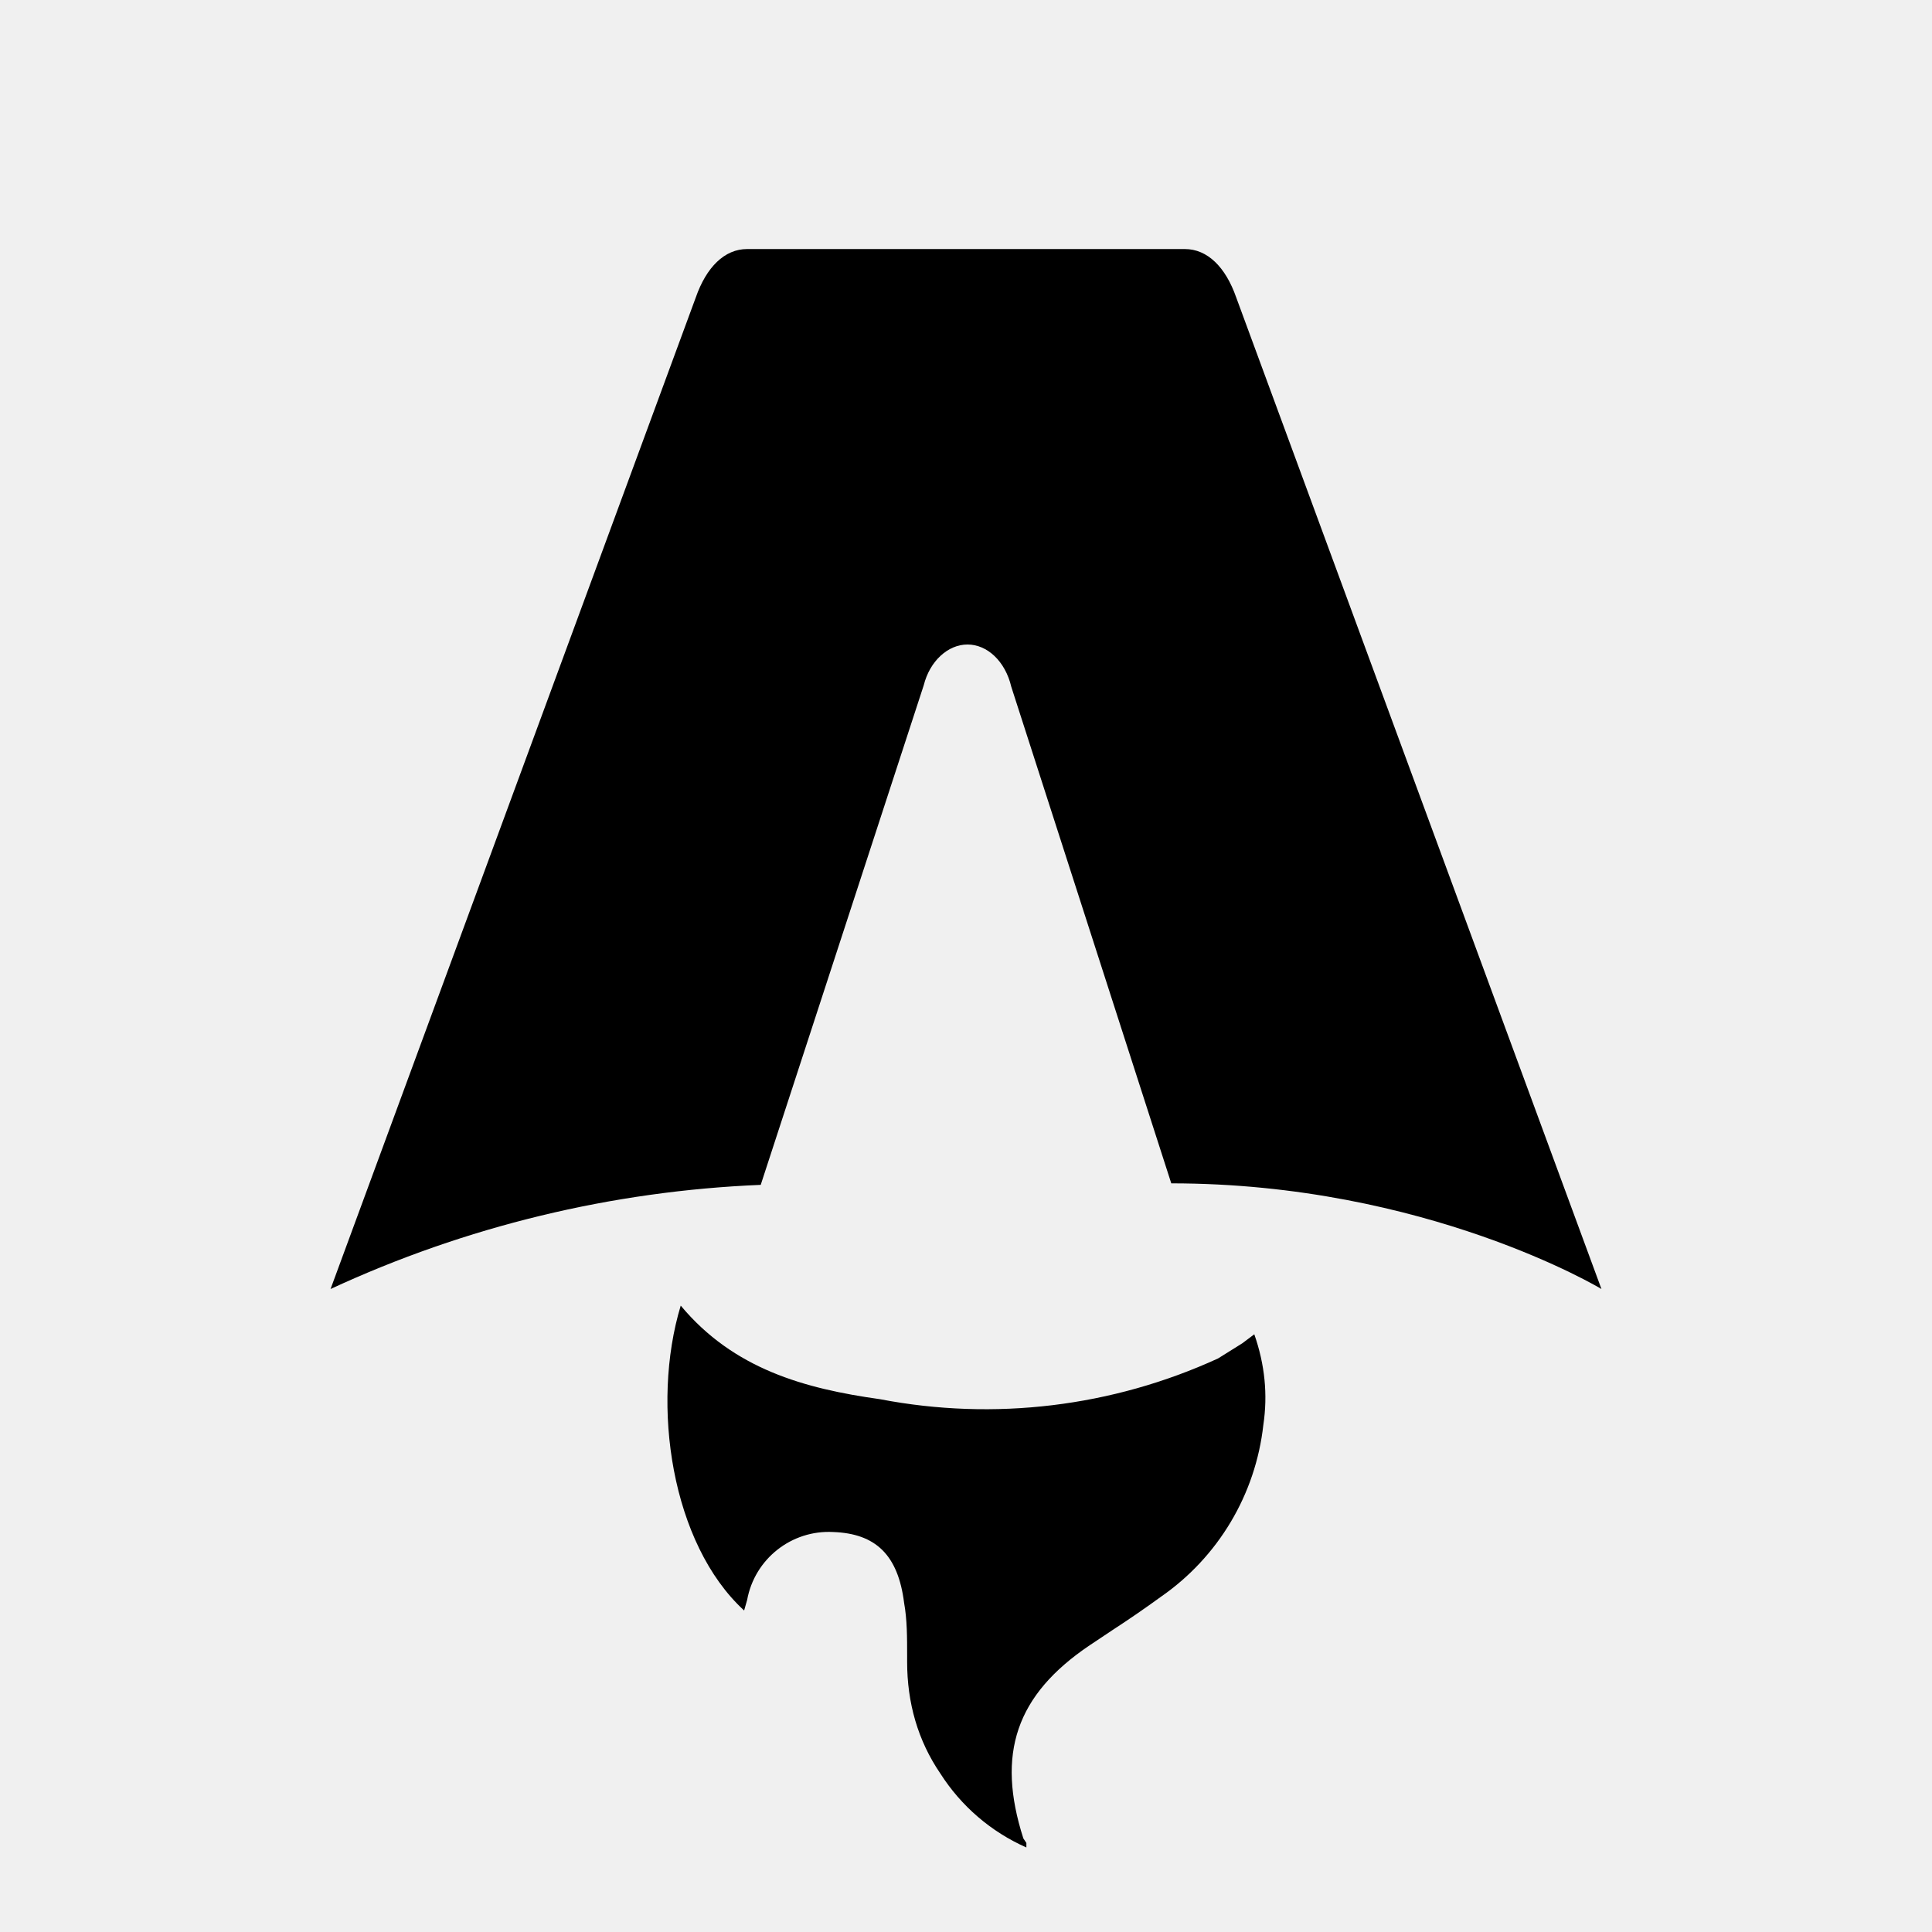
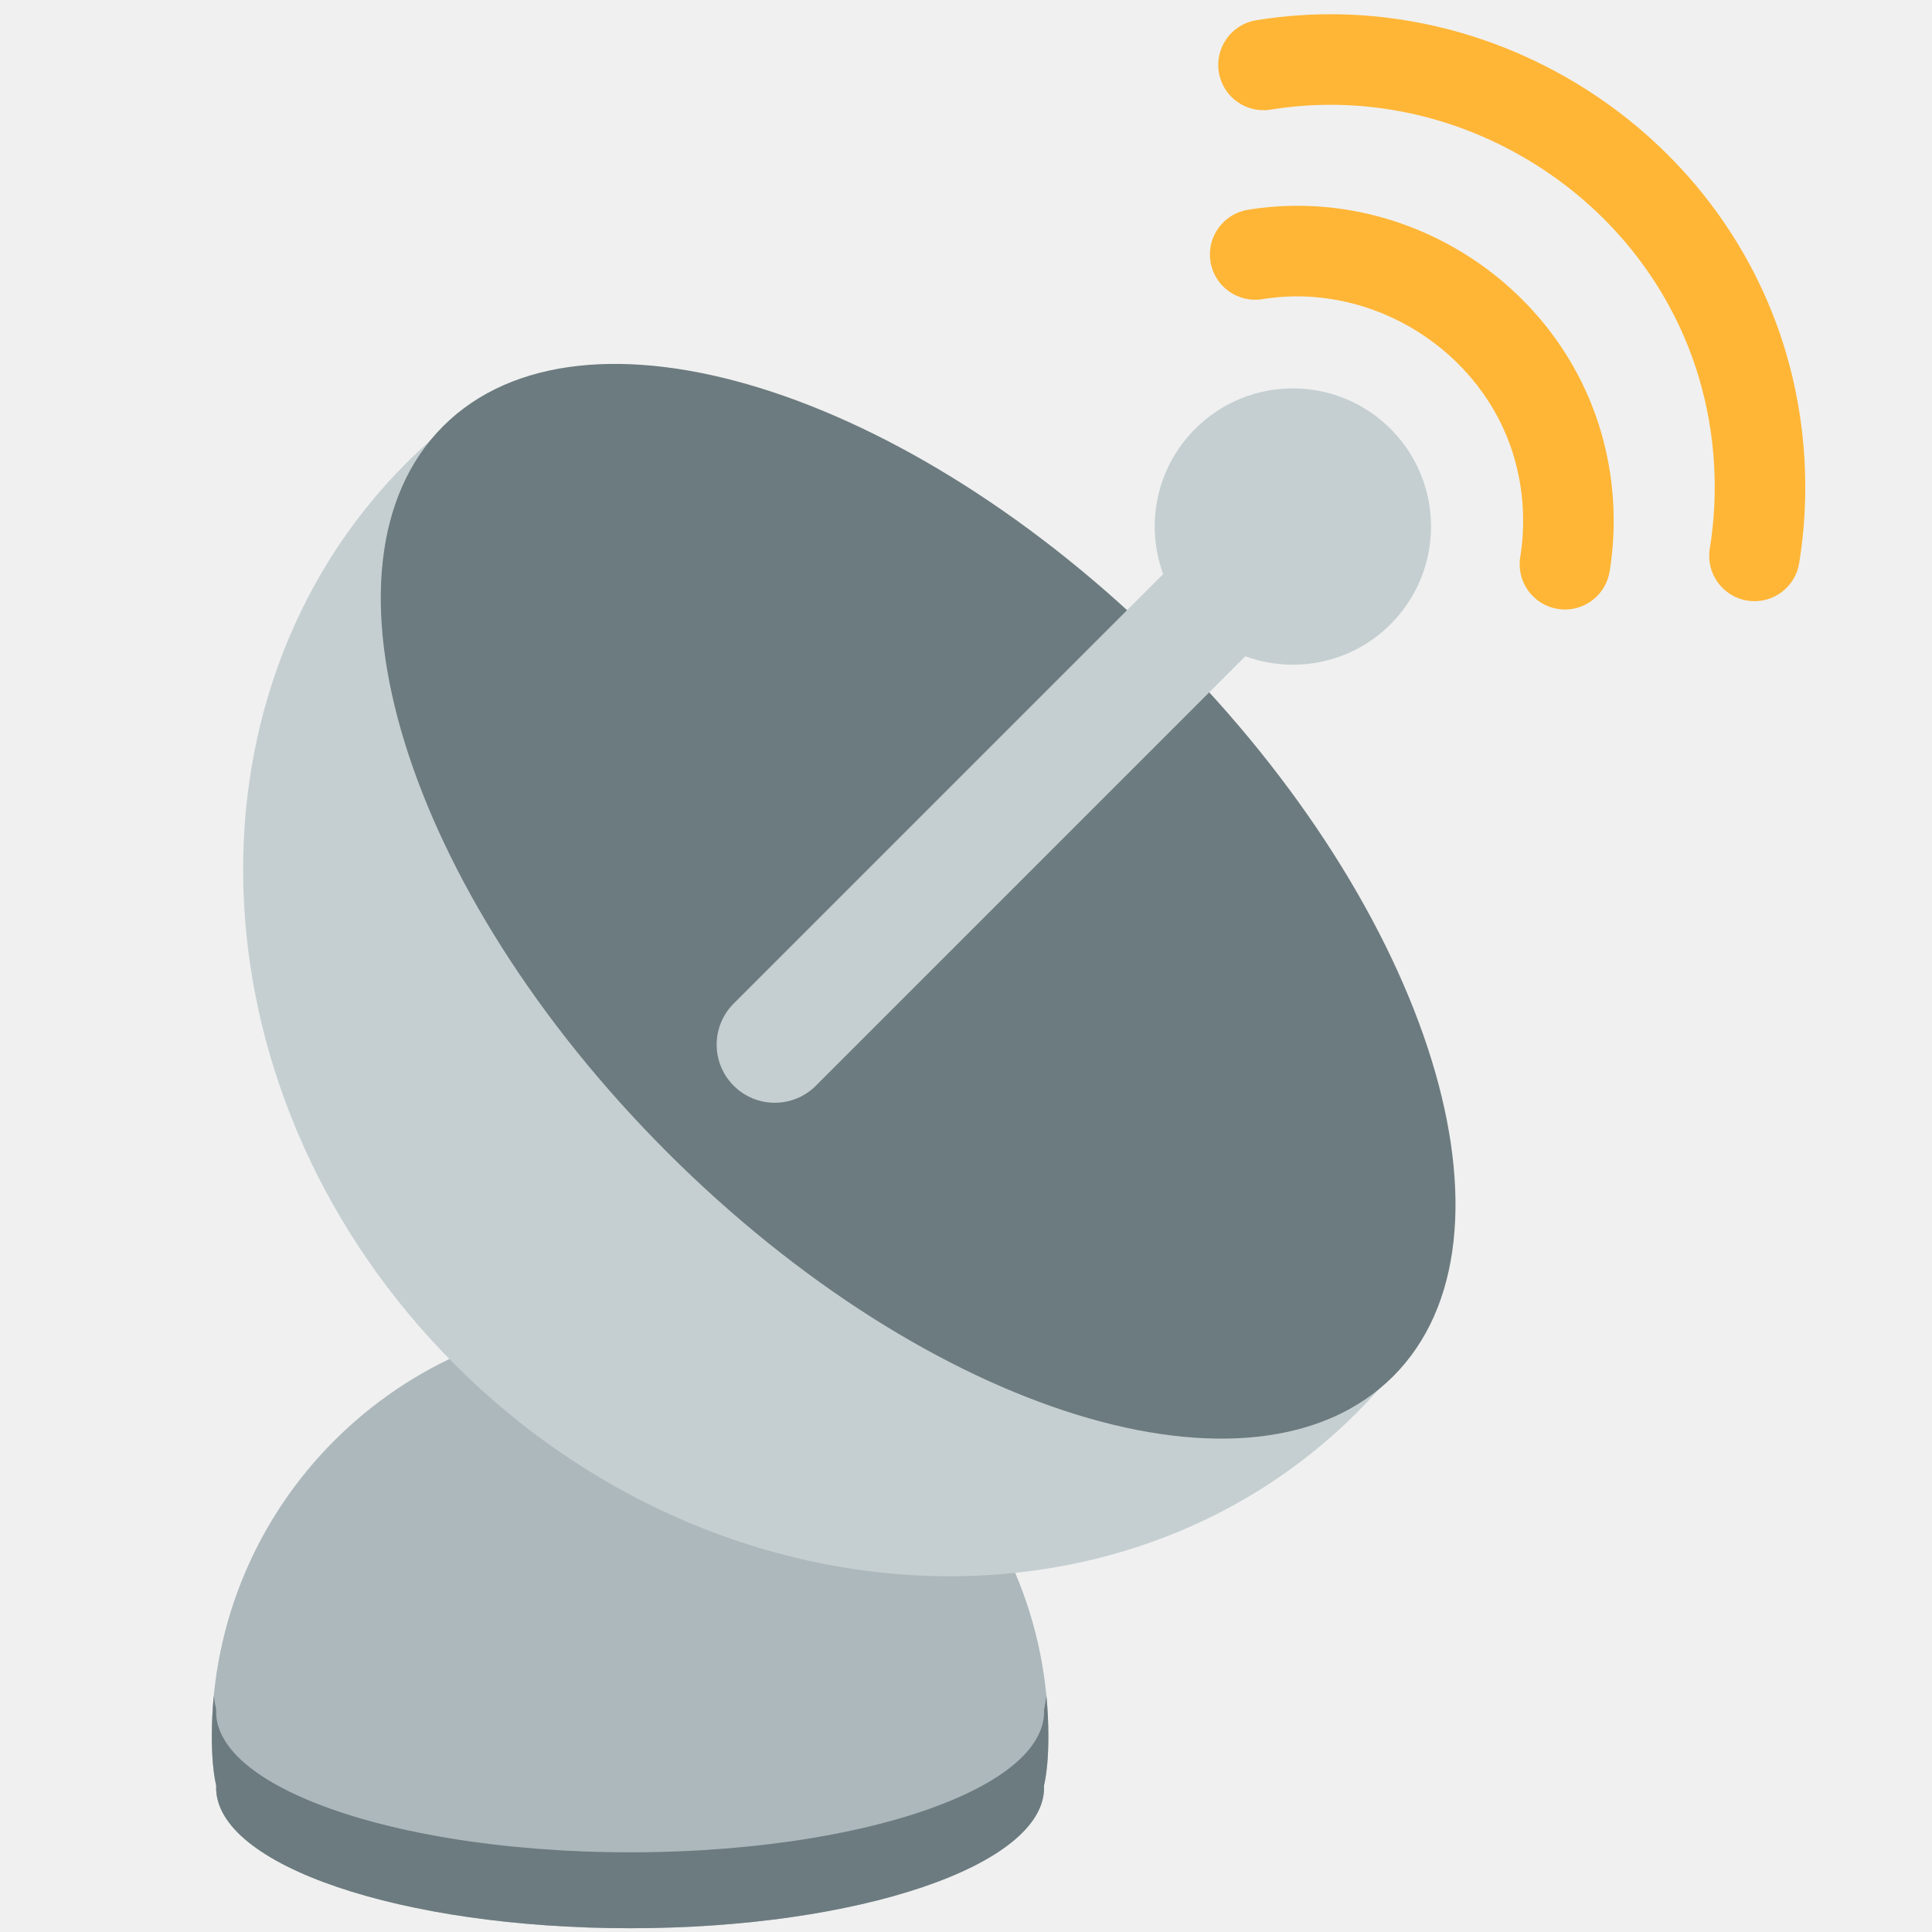
- <svg xmlns="http://www.w3.org/2000/svg" fill="none" viewBox="0 0 128 128">
-   <path d="M50.4 78.5a75.1 75.1 0 0 0-28.5 6.9l24.2-65.7c.7-2 1.9-3.2 3.4-3.2h29c1.5 0 2.7 1.2 3.4 3.2l24.2 65.7s-11.6-7-28.5-7L67 45.5c-.4-1.7-1.6-2.8-2.9-2.8-1.3 0-2.5 1.1-2.9 2.7L50.4 78.5Zm-1.1 28.2Zm-4.2-20.2c-2 6.6-.6 15.8 4.2 20.2a17.5 17.5 0 0 1 .2-.7 5.5 5.5 0 0 1 5.7-4.5c2.8.1 4.3 1.5 4.7 4.7.2 1.1.2 2.3.2 3.5v.4c0 2.7.7 5.2 2.2 7.4a13 13 0 0 0 5.7 4.9v-.3l-.2-.3c-1.8-5.6-.5-9.5 4.4-12.8l1.5-1a73 73 0 0 0 3.2-2.2 16 16 0 0 0 6.8-11.4c.3-2 .1-4-.6-6l-.8.6-1.6 1a37 37 0 0 1-22.4 2.7c-5-.7-9.7-2-13.2-6.2Z" />
-   <style>
-         path { fill: #000; }
-         @media (prefers-color-scheme: dark) {
-             path { fill: #FFF; }
-         }
-     </style>
+ <svg xmlns="http://www.w3.org/2000/svg" enable-background="new 0 0 512 512" viewBox="0 0 512 512">
+   <path d="m276.666 473.233c.007.178.02.356.02.534 0 20.563-49.116 37.233-109.704 37.233s-109.704-16.67-109.704-37.233c0-.179.013-.356.02-.534-.759-3.345-1.159-7.642-1.159-13.089 0-61.217 49.626-110.843 110.843-110.843s110.843 49.626 110.843 110.843c0 5.446-.4 9.744-1.159 13.089z" fill="#adb8bc" />
+   <path d="m255.296 226.867c69.528 69.528 166.832 84.952 104.321 147.462s-169.549 56.821-239.077-12.707-75.217-176.567-12.706-239.077 77.934 34.793 147.462 104.322z" fill="#c5cfd1" />
+   <path d="m309.824 172.339c69.528 69.528 96.116 155.668 59.385 192.399s-122.871 10.143-192.399-59.385-96.116-155.668-59.385-192.399 122.871-10.143 192.399 59.385z" fill="#6c7b7f" />
+   <path d="m368.513 165.432c-10.408 10.408-25.522 13.232-38.492 8.488l-113.808 113.808c-3.007 3.007-6.949 4.511-10.889 4.511-3.941 0-7.882-1.503-10.889-4.511-6.014-6.014-6.014-15.764 0-21.777l113.808-113.808c-4.745-12.97-1.921-28.084 8.487-38.492 14.299-14.299 37.483-14.299 51.782 0s14.3 37.482.001 51.781z" fill="#c5cfd1" />
+   <path d="m414.738 161.526c-.641 0-1.289-.051-1.941-.158-6.542-1.064-10.981-7.23-9.918-13.771 1.438-8.842.854-18.042-1.689-26.607-8.347-28.107-37.607-46.425-66.625-41.707-6.538 1.062-12.706-3.375-13.771-9.917-1.063-6.542 3.376-12.707 9.918-13.771 19.83-3.226 40.305.974 57.656 11.825 17.383 10.87 30.107 27.469 35.83 46.738 3.566 12.009 4.386 24.905 2.371 37.293-.959 5.889-6.052 10.075-11.831 10.075zm62.063-12.28c3.027-18.598 1.797-37.958-3.558-55.989-8.583-28.901-27.684-53.808-53.785-70.13-26.06-16.296-56.795-22.605-86.54-17.766-6.542 1.064-10.981 7.23-9.918 13.771 1.065 6.542 7.233 10.979 13.771 9.917 23.995-3.905 48.842 1.219 69.962 14.426 21.137 13.218 36.587 33.324 43.502 56.613 4.332 14.586 5.327 30.25 2.878 45.301-1.065 6.542 3.375 12.708 9.916 13.772.653.106 1.302.158 1.942.158 5.779 0 10.872-4.185 11.83-10.073z" fill="#ffb636" />
+   <path d="m276.666 473.232c.007.178.02.356.02.534 0 20.563-49.116 37.233-109.704 37.233s-109.704-16.67-109.704-37.233c0-.179.013-.356.02-.534-.759-3.345-1.159-7.642-1.159-13.089 0-3.62.179-7.197.518-10.728.171 1.347.386 2.575.641 3.697-.007.178-.02.356-.02.534 0 3.486 1.416 6.86 4.055 10.06 4.094 4.962 11.142 9.505 20.459 13.398 20.114 8.404 50.802 13.776 85.19 13.776s65.076-5.372 85.19-13.776c9.317-3.893 16.365-8.435 20.459-13.398 2.64-3.2 4.055-6.574 4.055-10.06 0-.179-.013-.356-.02-.534.255-1.122.469-2.351.641-3.697.339 3.531.518 7.108.518 10.728 0 5.447-.4 9.745-1.159 13.089z" fill="#6c7b7f" />
</svg>
